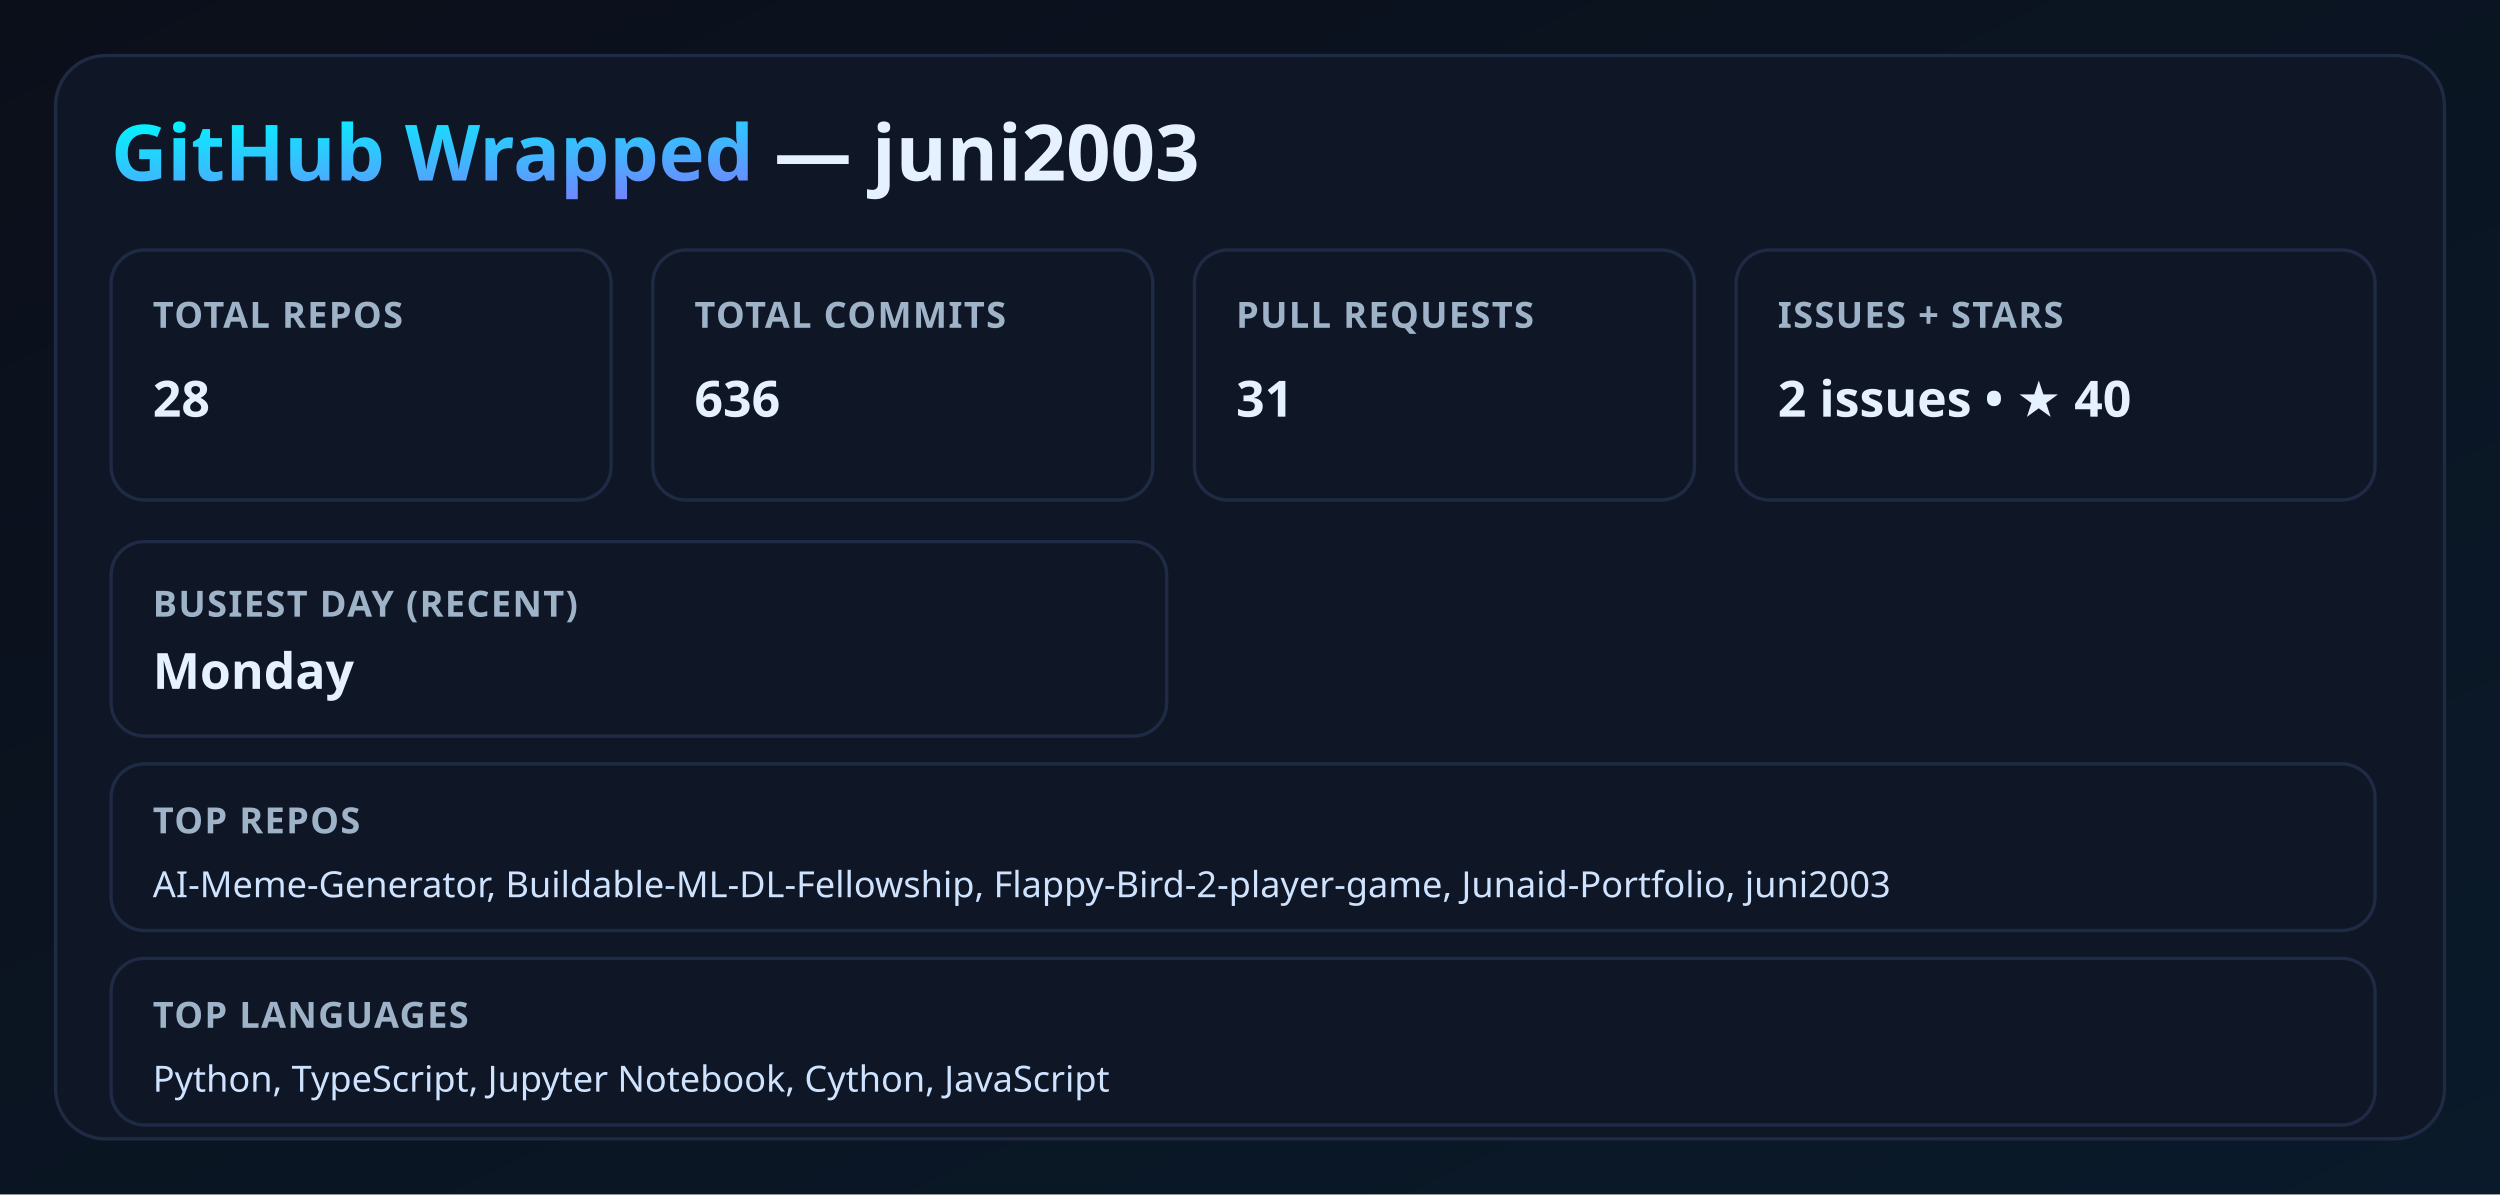
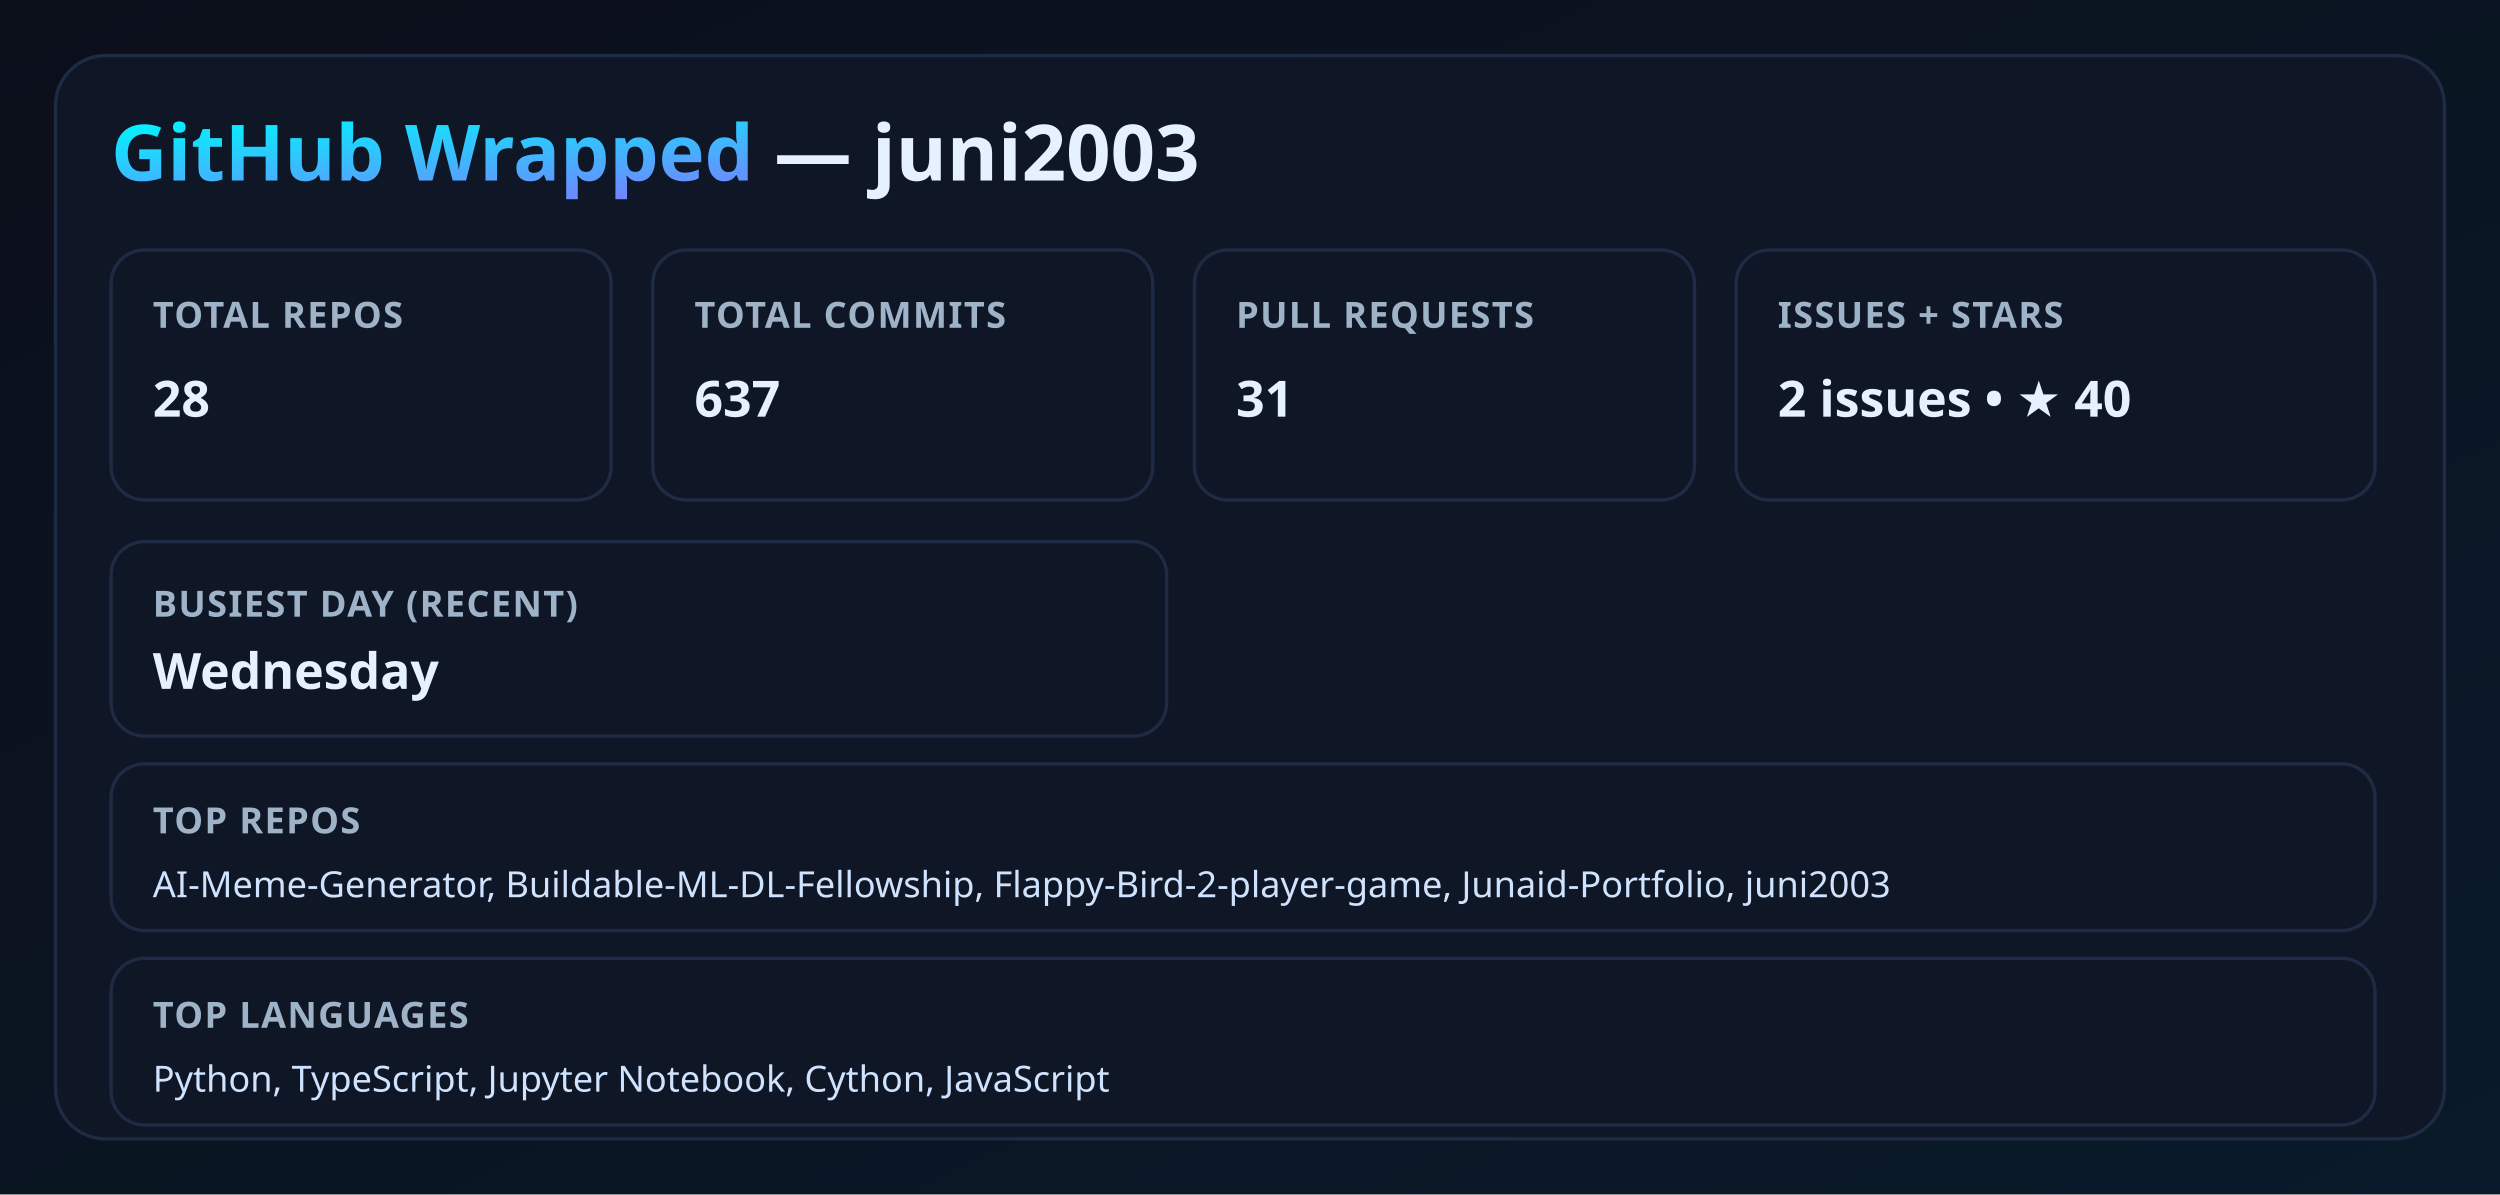
<svg xmlns="http://www.w3.org/2000/svg" width="900" height="430" viewBox="0 0 900 430">
  <defs>
    <linearGradient id="bg" x1="0" y1="0" x2="1" y2="1">
      <stop offset="0%" stop-color="#0b0f1a" />
      <stop offset="100%" stop-color="#0a1a2a" />
    </linearGradient>
    <linearGradient id="neon" x1="0" y1="0" x2="1" y2="1">
      <stop offset="0%" stop-color="#00f5ff" />
      <stop offset="100%" stop-color="#9b5cff" />
    </linearGradient>
    <filter id="glow">
      <feGaussianBlur stdDeviation="3.5" result="coloredBlur" />
      <feMerge>
        <feMergeNode in="coloredBlur" />
        <feMergeNode in="SourceGraphic" />
      </feMerge>
    </filter>
    <style>
      .title { font: 700 28px 'Segoe UI', sans-serif; fill: #e6f1ff; }
      .label { font: 600 13px 'Segoe UI', sans-serif; fill: #9fb3c8; letter-spacing: 0.5px; }
      .value { font: 700 18px 'Segoe UI', sans-serif; fill: #e6f1ff; }
      .neon { fill: url(#neon); filter: url(#glow); }
      .card { fill: #0f1726; stroke: #1f2a44; stroke-width: 1.2; }
      .mini { font: 500 13px 'Segoe UI', sans-serif; fill: #cfe3ff; }
    </style>
  </defs>
  <rect width="100%" height="100%" fill="url(#bg)" />
  <rect x="20" y="20" width="860" height="390" rx="18" class="card" />
  <text x="40" y="65" class="title">
    <tspan class="neon">GitHub Wrapped</tspan> — juni2003
  </text>
  <rect x="40" y="90" width="180" height="90" rx="12" class="card" />
  <text x="55" y="118" class="label">TOTAL REPOS</text>
  <text x="55" y="150" class="value">28</text>
  <rect x="235" y="90" width="180" height="90" rx="12" class="card" />
  <text x="250" y="118" class="label">TOTAL COMMITS</text>
-   <text x="250" y="150" class="value">636</text>
+   <text x="250" y="150" class="value">637</text>
  <rect x="430" y="90" width="180" height="90" rx="12" class="card" />
  <text x="445" y="118" class="label">PULL REQUESTS</text>
  <text x="445" y="150" class="value">31</text>
  <rect x="625" y="90" width="230" height="90" rx="12" class="card" />
  <text x="640" y="118" class="label">ISSUES + STARS</text>
  <text x="640" y="150" class="value">2 issues • ★ 40</text>
  <rect x="40" y="195" width="380" height="70" rx="12" class="card" />
  <text x="55" y="222" class="label">BUSIEST DAY (RECENT)</text>
-   <text x="55" y="248" class="value">Monday</text>
+   <text x="55" y="248" class="value">Wednesday</text>
  <rect x="40" y="275" width="815" height="60" rx="12" class="card" />
  <text x="55" y="300" class="label">TOP REPOS</text>
  <text x="55" y="323" class="mini">AI-Meme-Generator, Buildable-ML-DL-Fellowship, Flappy-Bird-2-player-game, Junaid-Portfolio, juni2003</text>
  <rect x="40" y="345" width="815" height="60" rx="12" class="card" />
  <text x="55" y="370" class="label">TOP LANGUAGES</text>
  <text x="55" y="393" class="mini">Python, TypeScript, Jupyter Notebook, Cython, JavaScript</text>
</svg>
